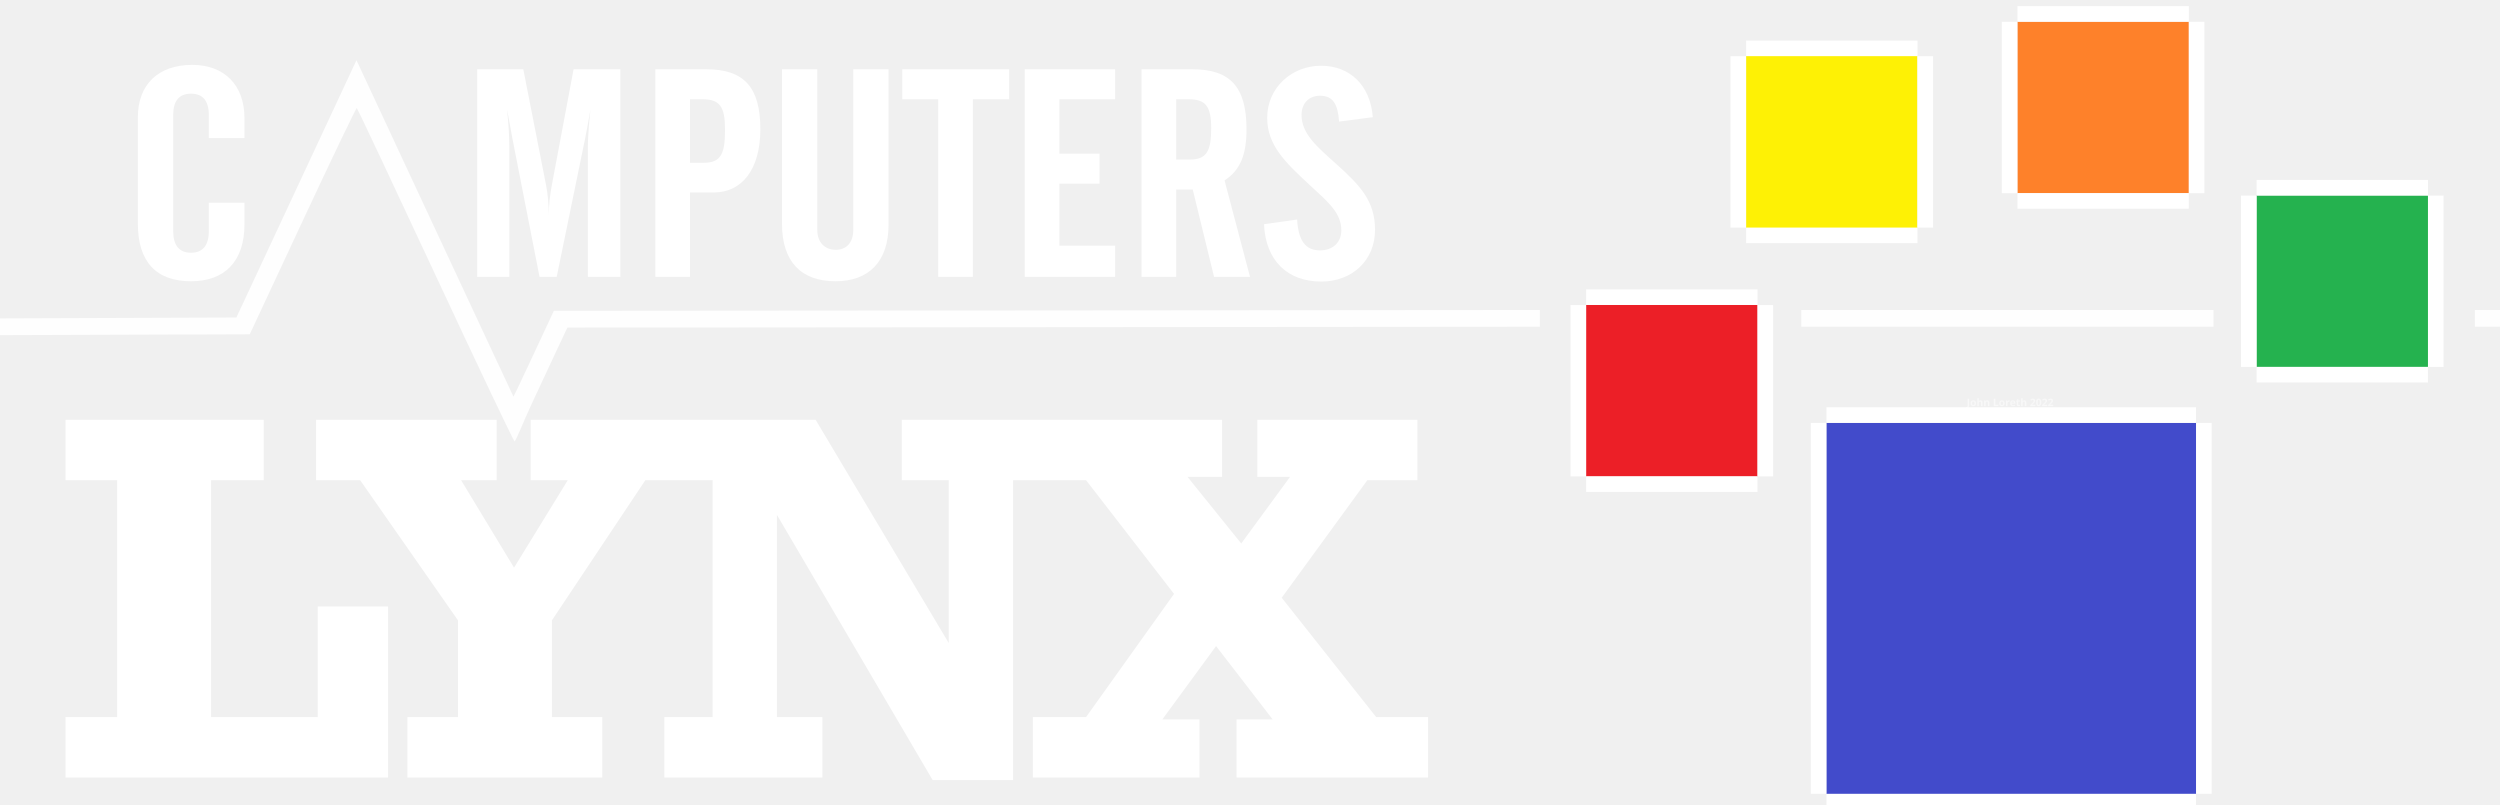
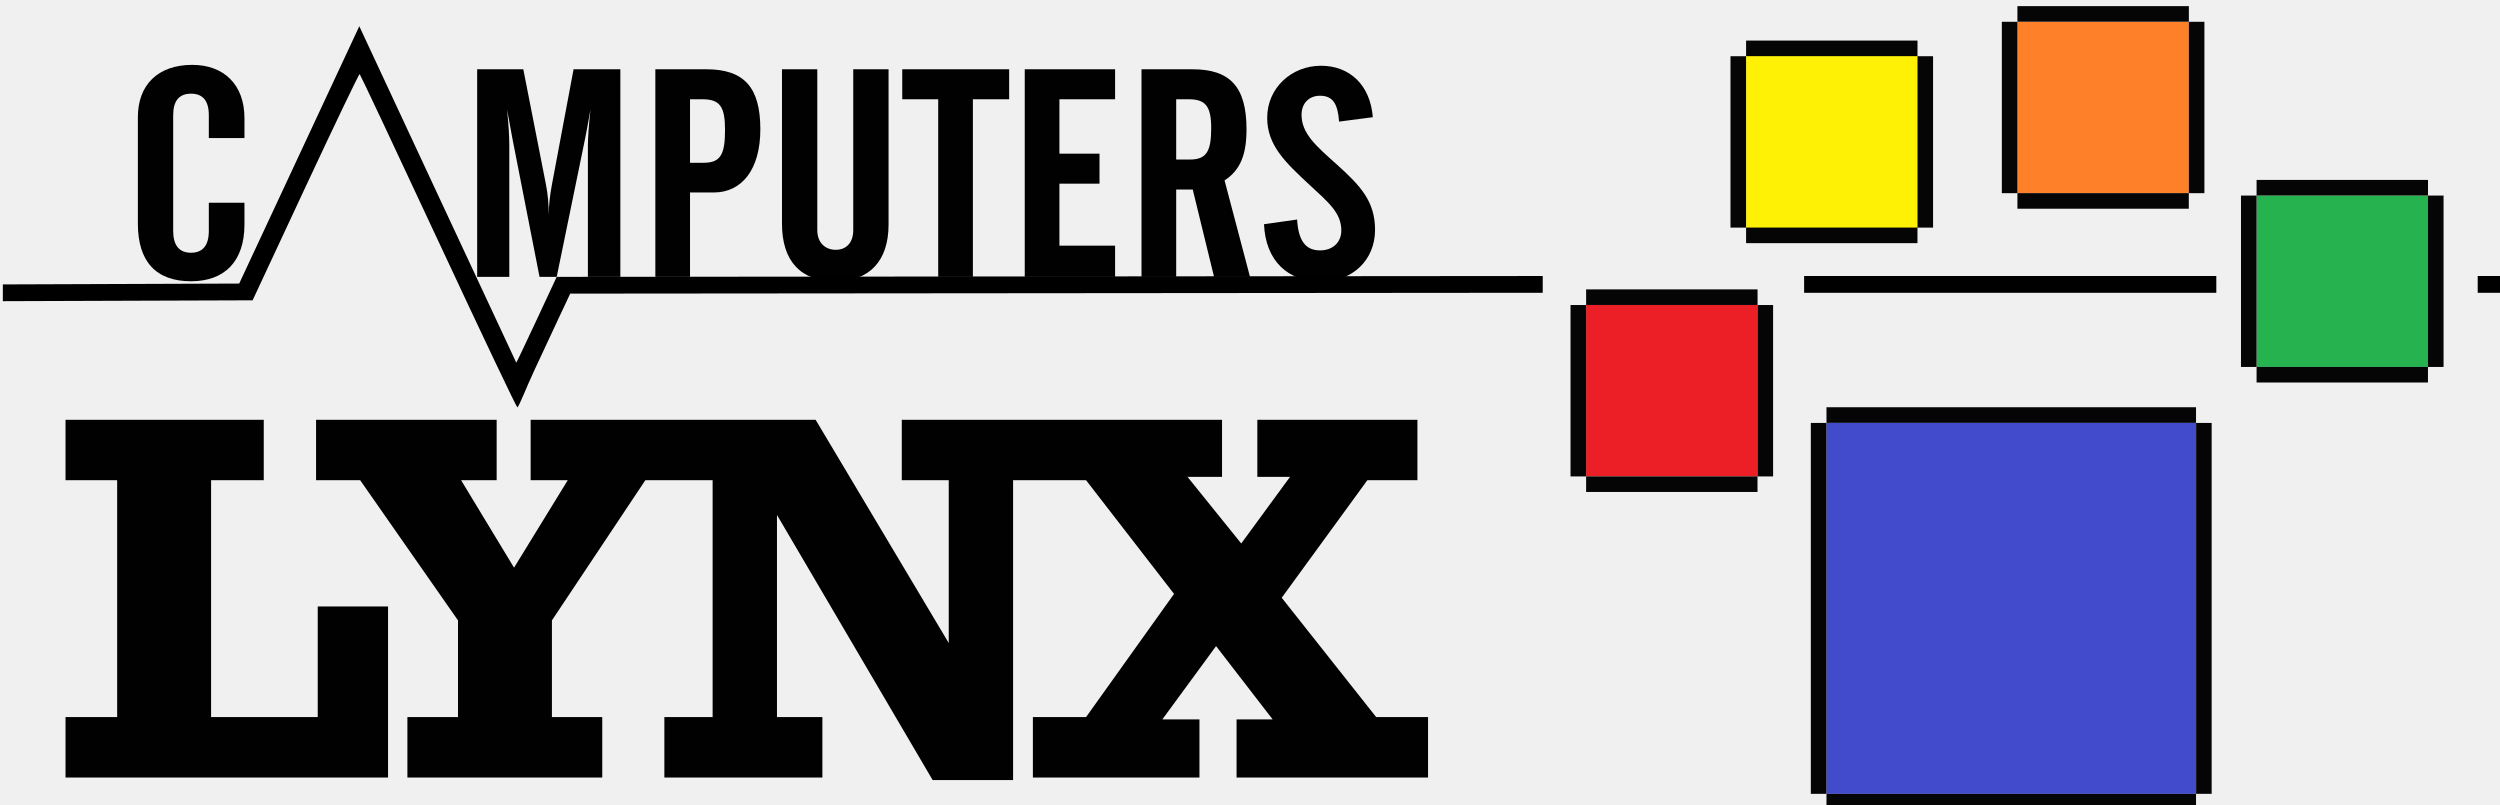
- <svg xmlns="http://www.w3.org/2000/svg" height="154.839" viewBox="0 0 1492 480" width="481.29">
-   <g fill="#fff">
-     <g stroke-width="3.1">
-       <text fill-opacity=".5" font-family="TrasksHand" font-size="6.2" font-weight="bold" x="1173.677" y="242.372">
-         <tspan style="font-weight:700;font-size:6.2;font-family:TrasksHand;fill:#fff;fill-opacity:.5;stroke-width:3.1" x="1173.677" y="242.372">John Loreth 2022</tspan>
+ <svg xmlns="http://www.w3.org/2000/svg" height="154.839" viewBox="0 0 1492 480" width="481.29" version="1.1" id="svg66172">
+   <defs id="defs66176" />
+   <g fill="#fff" id="g66138" style="fill:#000000">
+     <g stroke-width="3.1" id="g66134" style="fill:#000000">
+       <text fill-opacity=".5" font-family="TrasksHand" font-size="6.2" font-weight="bold" x="1173.677" y="242.372" id="text66126" style="fill:none">
+         <tspan style="font-weight:700;font-size:6.2;font-family:TrasksHand;fill:none;fill-opacity:0.5;stroke-width:3.1" x="1173.677" y="242.372" id="tspan66124">John Loreth 2022</tspan>
      </text>
-       <g fill-opacity=".994">
-         <path d="M284.775 165.227h19.178V86.966c0-5.09-.38-12.284-1.33-21.584.38 1.58 1.33 7.546 3.229 17.548l16.14 82.297h10.254l16.9-82.297c.759-3.334 1.708-9.125 3.227-17.548-1.139 10.88-1.519 18.074-1.519 21.584v78.261h19.369V41.342H342.31l-12.913 68.786c-1.139 5.966-1.898 12.108-1.898 18.425 0-6.668-.57-12.985-1.71-18.6l-13.481-68.61h-27.533zM391.11 165.227h20.697v-50.361h14.242c16.52 0 27.723-13.512 27.723-37.727 0-25.268-9.874-35.797-32.28-35.797H391.11zm20.697-68.084V59.241h7.406c10.444 0 13.482 4.387 13.482 18.249 0 14.389-2.469 19.653-12.723 19.653zM466.684 41.342v92.124c0 22.636 11.393 34.393 31.9 34.393 20.128 0 31.711-11.932 31.711-33.866v-92.65h-21.077v95.984c0 7.545-4.177 11.756-10.443 11.756s-11.014-4.211-11.014-11.756V41.342zM538.46 59.24h21.457v105.987h20.698V59.241h21.646V41.342h-63.8zM611.566 165.227h53.927v-18.6h-33.23v-37.025h23.926V91.703h-23.926V59.241h33.23V41.342h-53.927zM701.95 113.111h9.875l12.722 52.116h21.457l-15.19-57.555c9.683-6.318 13.101-15.793 13.101-30.533 0-25.444-9.874-35.797-32.28-35.797h-30.382v123.885h20.698zm0-53.87h7.406c10.064 0 13.482 4.036 13.482 17.196 0 13.687-2.658 18.776-12.722 18.776h-8.165zM754.359 133.817c.95 21.759 14.051 34.218 34.18 34.218 18.418 0 32.09-12.635 32.09-30.884 0-17.196-8.925-26.496-23.166-39.306-11.773-10.528-20.698-18.074-20.698-29.304 0-7.02 4.558-11.406 11.014-11.406 7.595 0 10.633 4.738 11.393 15.442l20.127-2.632c-1.519-19.302-13.861-30.708-30.95-30.708-17.47 0-32.091 13.16-32.091 31.059 0 16.319 10.633 26.496 25.634 40.359 11.013 10.177 18.609 16.494 18.609 26.847 0 7.195-5.127 11.932-12.722 11.932-8.735 0-12.913-5.966-13.672-18.424z" />
+       <g fill-opacity=".994" id="g66130" style="fill:#000000">
+         <path d="M284.775 165.227h19.178V86.966c0-5.09-.38-12.284-1.33-21.584.38 1.58 1.33 7.546 3.229 17.548l16.14 82.297h10.254l16.9-82.297c.759-3.334 1.708-9.125 3.227-17.548-1.139 10.88-1.519 18.074-1.519 21.584v78.261h19.369V41.342H342.31l-12.913 68.786c-1.139 5.966-1.898 12.108-1.898 18.425 0-6.668-.57-12.985-1.71-18.6l-13.481-68.61h-27.533zM391.11 165.227h20.697v-50.361h14.242c16.52 0 27.723-13.512 27.723-37.727 0-25.268-9.874-35.797-32.28-35.797H391.11zm20.697-68.084V59.241h7.406c10.444 0 13.482 4.387 13.482 18.249 0 14.389-2.469 19.653-12.723 19.653zM466.684 41.342v92.124c0 22.636 11.393 34.393 31.9 34.393 20.128 0 31.711-11.932 31.711-33.866v-92.65h-21.077v95.984c0 7.545-4.177 11.756-10.443 11.756s-11.014-4.211-11.014-11.756V41.342zM538.46 59.24h21.457v105.987h20.698V59.241h21.646V41.342h-63.8zM611.566 165.227h53.927v-18.6h-33.23v-37.025h23.926V91.703h-23.926V59.241h33.23V41.342h-53.927zM701.95 113.111h9.875l12.722 52.116h21.457l-15.19-57.555c9.683-6.318 13.101-15.793 13.101-30.533 0-25.444-9.874-35.797-32.28-35.797h-30.382v123.885h20.698zm0-53.87h7.406c10.064 0 13.482 4.036 13.482 17.196 0 13.687-2.658 18.776-12.722 18.776h-8.165zM754.359 133.817c.95 21.759 14.051 34.218 34.18 34.218 18.418 0 32.09-12.635 32.09-30.884 0-17.196-8.925-26.496-23.166-39.306-11.773-10.528-20.698-18.074-20.698-29.304 0-7.02 4.558-11.406 11.014-11.406 7.595 0 10.633 4.738 11.393 15.442l20.127-2.632c-1.519-19.302-13.861-30.708-30.95-30.708-17.47 0-32.091 13.16-32.091 31.059 0 16.319 10.633 26.496 25.634 40.359 11.013 10.177 18.609 16.494 18.609 26.847 0 7.195-5.127 11.932-12.722 11.932-8.735 0-12.913-5.966-13.672-18.424z" id="path66128" style="fill:#000000" />
      </g>
-       <path d="M82.28 133.466c0 22.636 10.823 34.393 31.71 34.393 20.128 0 31.9-11.932 31.9-33.866v-12.985h-21.266v16.845c0 8.598-3.608 12.985-10.634 12.985s-10.634-4.387-10.634-12.985V68.716c0-8.598 3.608-12.81 10.634-12.81s10.634 4.212 10.634 12.81v13.687h21.267V70.471c0-20.004-12.343-31.76-31.141-31.76-20.508 0-32.47 11.932-32.47 31.234z" fill-opacity=".994" />
+       <path d="M82.28 133.466c0 22.636 10.823 34.393 31.71 34.393 20.128 0 31.9-11.932 31.9-33.866v-12.985h-21.266v16.845c0 8.598-3.608 12.985-10.634 12.985s-10.634-4.387-10.634-12.985V68.716c0-8.598 3.608-12.81 10.634-12.81s10.634 4.212 10.634 12.81v13.687h21.267V70.471c0-20.004-12.343-31.76-31.141-31.76-20.508 0-32.47 11.932-32.47 31.234z" fill-opacity=".994" id="path66132" style="fill:#000000" />
    </g>
-     <path d="M616.425 464.014v-36.066h31.744l52.495-73.513-52.495-67.835h-29.576v-36.067h110.719v34.071h-20.596l32.055 39.75 29.112-39.75H750.37v-34.07h95.544V286.6h-29.887l-51.1 70.137 56.365 71.211h30.97v36.066h-114.28V429.33h21.525l-33.758-43.74-32.054 43.74h22.143v34.685zm-219.935 0v-36.066h28.803V286.6H396.49v-36.067h90.279l79.439 133.215V286.6H538.18v-36.067h96.627V286.6H604.61v178.949h-48.004l-92.911-158.23v120.63h27.099v36.065zm-153.355 0v-36.066h30.196v-57.706L214.952 286.6h-26.324v-36.067h107.776V286.6H275.19l31.59 52.18 32.054-52.18H316.69v-36.067h94.924V286.6h-26.48l-55.746 83.642v57.706h30.04v36.066zm-204.028 0v-36.066h30.815V286.6H39.107v-36.067h118.306V286.6H125.98v141.348h63.644v-65.993h41.964v102.06z" fill-opacity=".994" />
+     <path d="M616.425 464.014v-36.066h31.744l52.495-73.513-52.495-67.835h-29.576v-36.067h110.719v34.071h-20.596l32.055 39.75 29.112-39.75H750.37v-34.07h95.544V286.6h-29.887l-51.1 70.137 56.365 71.211h30.97v36.066h-114.28V429.33h21.525l-33.758-43.74-32.054 43.74h22.143v34.685zm-219.935 0v-36.066h28.803V286.6H396.49v-36.067h90.279l79.439 133.215V286.6H538.18v-36.067h96.627V286.6H604.61v178.949h-48.004l-92.911-158.23v120.63h27.099v36.065zm-153.355 0v-36.066h30.196v-57.706L214.952 286.6h-26.324v-36.067h107.776V286.6H275.19l31.59 52.18 32.054-52.18H316.69v-36.067h94.924V286.6h-26.48l-55.746 83.642v57.706h30.04v36.066zm-204.028 0v-36.066h30.815V286.6H39.107v-36.067h118.306V286.6H125.98v141.348h63.644v-65.993h41.964v102.06z" fill-opacity=".994" id="path66136" style="fill:#000000" />
  </g>
-   <path d="M259.994 164.379c-25.513-54.727-46.686-99.689-47.051-99.914-.365-.226-14.889 30.065-32.274 67.312L149.06 199.5l-74.53.257L0 200.013v-10l70.53-.256 70.528-.257 35.84-76.781 35.84-76.782 46.76 100.282c25.72 55.155 46.832 100.372 46.917 100.483.085.111 5.55-11.364 12.145-25.5l11.99-25.702 294.225-.251L919 184.997v10l-290.196.252-290.195.251-7.055 15.018c-13.639 29.035-17.335 37.097-20.523 44.753-1.769 4.249-3.539 7.925-3.933 8.169-.394.244-21.591-44.334-47.104-99.061zM1075 190v-5h246v10h-246zm402 0v-5h15v10h-15z" fill="#fefefe" />
-   <g opacity=".98">
-     <path d="M1042.086 33.379h102.173v102.717h-102.173z" fill="#fef100" />
-     <path d="M1042.066 24.213v9.3h102.288v102.3h-102.3V33.549h-9.3v102.288h9.312v9.276h102.276v-9.276h9.312V33.549h-9.282v-9.336zm-.012 9.336h.012v-.036h-.012z" fill="#fff" />
+   <path d="M 261.69,144.106 C 236.177,89.379 215.004,44.417 214.639,44.192 214.274,43.966 199.75,74.257 182.365,111.504 l -31.609,67.723 -74.53,0.257 -74.53,0.256 v -10 l 70.53,-0.256 70.528,-0.257 35.84,-76.781 35.84,-76.782 46.76,100.282 c 25.72,55.155 46.832,100.372 46.917,100.483 0.085,0.111 5.55,-11.364 12.145,-25.5 l 11.99,-25.702 294.225,-0.251 294.225,-0.252 v 10 l -290.196,0.252 -290.195,0.251 -7.055,15.018 c -13.639,29.035 -17.335,37.097 -20.523,44.753 -1.769,4.249 -3.539,7.925 -3.933,8.169 -0.394,0.244 -21.591,-44.334 -47.104,-99.061 z m 815.006,25.621 v -5 h 246 v 10 h -246 z m 402,0 v -5 h 15 v 10 h -15 z" fill="#fefefe" id="path66140" style="fill:#000000" />
+   <g opacity=".98" id="g66146">
+     <path d="M1042.086 33.379h102.173v102.717h-102.173z" fill="#fef100" id="path66142" />
+     <path d="M1042.066 24.213v9.3h102.288v102.3h-102.3V33.549h-9.3v102.288h9.312v9.276h102.276v-9.276h9.312V33.549h-9.282v-9.336zm-.012 9.336h.012v-.036h-.012z" fill="#fff" id="path66144" style="fill:#000000" />
  </g>
-   <g opacity=".98">
-     <path d="M946.59 182.004v102.3h102.3v-102.3z" fill="#ec1b23" />
-     <path d="M946.602 172.704v9.3h102.288v102.3h-102.3V182.04h-9.3v102.288h9.312v9.276h102.276v-9.276h9.312V182.04h-9.282v-9.336zm-.012 9.336h.012v-.036h-.012z" fill="#fff" />
+   <g opacity=".98" id="g66152">
+     <path d="M946.59 182.004v102.3h102.3v-102.3z" fill="#ec1b23" id="path66148" />
+     <path d="M946.602 172.704v9.3h102.288v102.3h-102.3V182.04h-9.3v102.288h9.312v9.276h102.276v-9.276h9.312V182.04h-9.282v-9.336zm-.012 9.336h.012v-.036h-.012z" fill="#fff" id="path66150" style="fill:#000000" />
  </g>
-   <g opacity=".98">
-     <path d="M1203.987 12.963v102.3h102.3v-102.3z" fill="#fe7e26" />
-     <path d="M1203.999 3.663v9.3h102.288v102.3h-102.3V13h-9.3v102.288h9.312v9.276h102.276v-9.276h9.312V13h-9.276V3.663zm-.013 9.336h.013v-.036h-.013z" fill="#fff" />
+   <g opacity=".98" id="g66158">
+     <path d="M1203.987 12.963v102.3h102.3v-102.3z" fill="#fe7e26" id="path66154" />
+     <path d="m 1203.999,3.663 v 9.3 h 102.288 v 102.3 h -102.3 V 13 h -9.3 v 102.288 h 9.312 v 9.276 h 102.276 v -9.276 h 9.312 V 49.346 13 h -9.276 V 3.663 Z m -0.013,9.336 h 0.013 v -0.036 h -0.013 z" fill="#ffffff" id="path66156" style="fill:#000000" />
  </g>
-   <g opacity=".98">
-     <path d="M1346.714 116.68v102.294h102.3V116.68z" fill="#21b04b" />
-     <path d="M1346.726 107.374v9.306h102.288v102.294h-102.3V116.716h-9.3v102.282h9.312v9.282h102.276v-9.282h9.312V116.716h-9.282v-9.342zm-.012 9.342h.012v-.036h-.012z" fill="#fff" />
+   <g opacity=".98" id="g66164">
+     <path d="M1346.714 116.68v102.294h102.3V116.68z" fill="#21b04b" id="path66160" />
+     <path d="M1346.726 107.374v9.306h102.288v102.294h-102.3V116.716h-9.3v102.282h9.312v9.282h102.276v-9.282h9.312V116.716h-9.282v-9.342zm-.012 9.342h.012v-.036h-.012z" fill="#fff" id="path66162" style="fill:#000000" />
  </g>
-   <g opacity=".98">
-     <path d="M1089.99 252.36V473.79h220.65V252.36z" fill="#3e47ca" />
-     <path d="M1090.044 243.041v9.318h220.542v-9.318zm229.878 9.367h-9.282v221.347h9.282zm-9.336 230.702v-9.319h-220.542v9.319zm-229.885-9.355h9.288V252.408h-9.288zm9.288-221.347h.055v-.049h-.055zm0 221.347v.036h.055v-.036zm220.597.036h.054v-.036h-.054zm.054-221.383v-.049h-.054v.049z" fill="#fff" />
+   <g opacity=".98" id="g66170">
+     <path d="M1089.99 252.36V473.79h220.65V252.36z" fill="#3e47ca" id="path66166" />
+     <path d="M1090.044 243.041v9.318h220.542v-9.318zm229.878 9.367h-9.282v221.347h9.282zm-9.336 230.702v-9.319h-220.542v9.319zm-229.885-9.355h9.288V252.408h-9.288zm9.288-221.347h.055v-.049h-.055zm0 221.347v.036h.055v-.036zm220.597.036h.054v-.036h-.054zm.054-221.383v-.049h-.054v.049z" fill="#fff" id="path66168" style="fill:#000000" />
  </g>
</svg>
